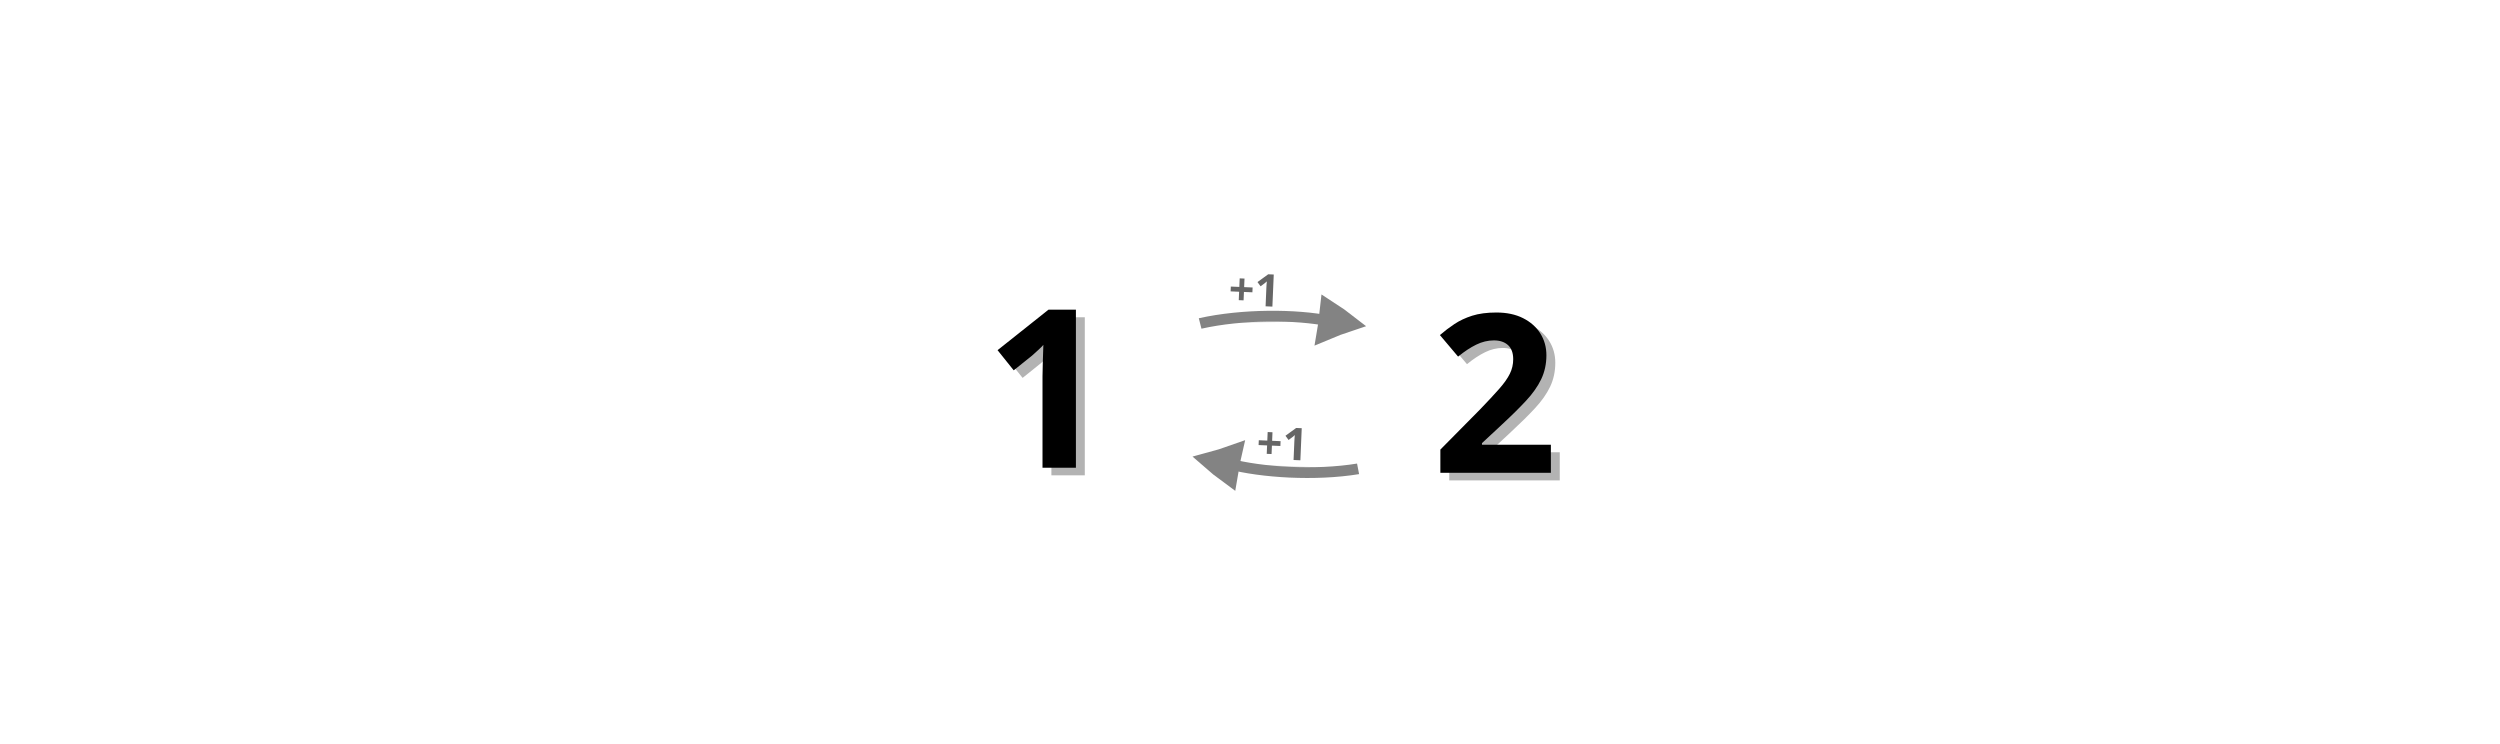
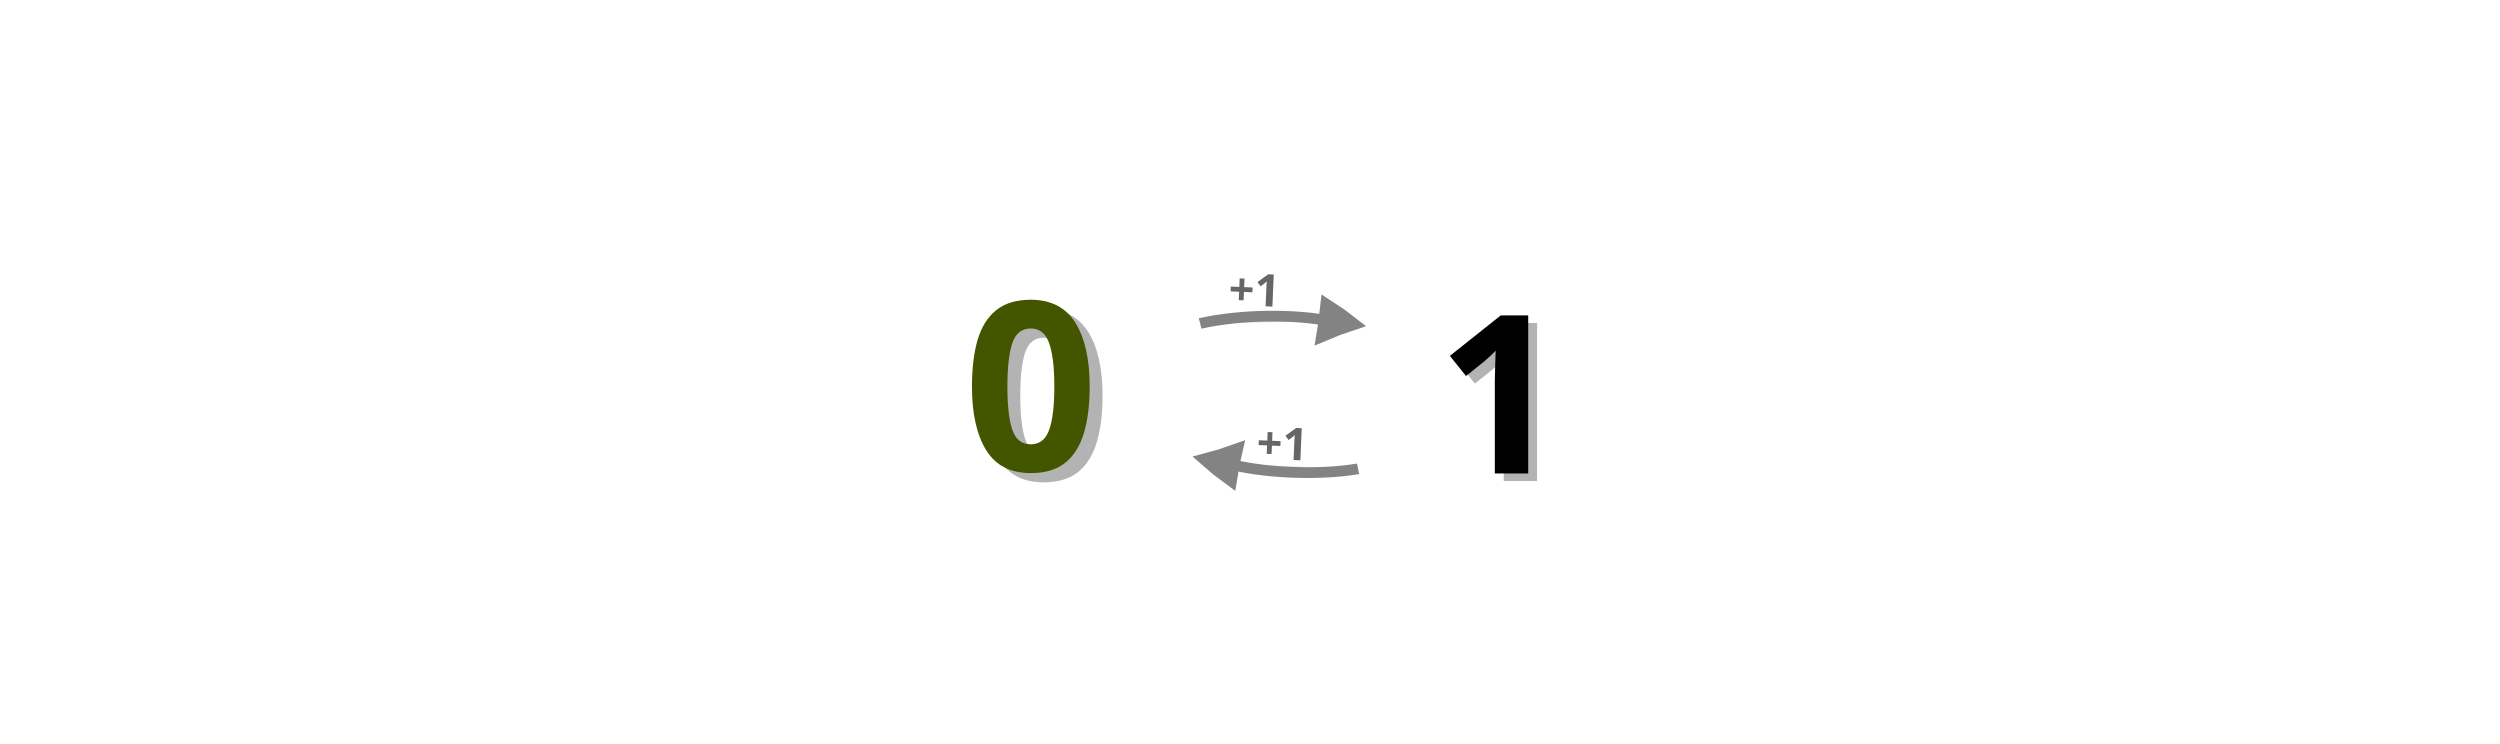
<svg xmlns="http://www.w3.org/2000/svg" viewBox="0 0 595.3 177" version="1.1" id="svg290">
  <defs id="defs294">
    </defs>
-   <text xml:space="preserve" style="font-style:normal;font-weight:normal;font-size:52.721px;line-height:1.25;font-family:sans-serif;fill:#b3b3b3;fill-opacity:1;stroke:none;stroke-width:1.318" x="236.547" y="113.183" id="text3032-8">
-     <tspan id="tspan3030-9" x="236.547" y="113.183" style="font-style:normal;font-variant:normal;font-weight:bold;font-stretch:normal;font-family:sans-serif;-inkscape-font-specification:'sans-serif Bold';fill:#b3b3b3;stroke-width:1.318">1</tspan>
+   <text xml:space="preserve" style="font-style:normal;font-weight:normal;font-size:52.721px;line-height:1.25;font-family:sans-serif;fill:#b3b3b3;fill-opacity:1;stroke:none;stroke-width:1.318" x="344.25" y="114.54" id="text3032-8">
+     <tspan id="tspan3030-9" x="344.25" y="114.54" style="font-style:normal;font-variant:normal;font-weight:bold;font-stretch:normal;font-family:sans-serif;-inkscape-font-specification:'sans-serif Bold';fill:#b3b3b3;stroke-width:1.318">1</tspan>
  </text>
-   <text xml:space="preserve" style="font-style:normal;font-weight:normal;font-size:52.721px;line-height:1.25;font-family:sans-serif;fill:#b3b3b3;fill-opacity:1;stroke:none;stroke-width:1.318" x="342.99" y="114.386" id="text3032-3-6">
-     <tspan id="tspan3030-5-4" x="342.99" y="114.386" style="font-style:normal;font-variant:normal;font-weight:bold;font-stretch:normal;font-family:sans-serif;-inkscape-font-specification:'sans-serif Bold';fill:#b3b3b3;stroke-width:1.318">2</tspan>
-   </text>
-   <text xml:space="preserve" style="font-style:normal;font-weight:normal;font-size:52.721px;line-height:1.25;font-family:sans-serif;fill:#000000;fill-opacity:1;stroke:none;stroke-width:1.318" x="234.429" y="111.382" id="text3032">
-     <tspan id="tspan3030" x="234.429" y="111.382" style="font-style:normal;font-variant:normal;font-weight:bold;font-stretch:normal;font-family:sans-serif;-inkscape-font-specification:'sans-serif Bold';stroke-width:1.318">1</tspan>
-   </text>
-   <text xml:space="preserve" style="font-style:normal;font-weight:normal;font-size:52.721px;line-height:1.25;font-family:sans-serif;fill:#000000;fill-opacity:1;stroke:none;stroke-width:1.318" x="340.872" y="112.584" id="text3032-3">
-     <tspan id="tspan3030-5" x="340.872" y="112.584" style="font-style:normal;font-variant:normal;font-weight:bold;font-stretch:normal;font-family:sans-serif;-inkscape-font-specification:'sans-serif Bold';stroke-width:1.318">2</tspan>
+   <text xml:space="preserve" style="font-style:normal;font-weight:normal;font-size:52.721px;line-height:1.25;font-family:sans-serif;fill:#000000;fill-opacity:1;stroke:none;stroke-width:1.318" x="342.133" y="112.738" id="text3032">
+     <tspan id="tspan3030" x="342.133" y="112.738" style="font-style:normal;font-variant:normal;font-weight:bold;font-stretch:normal;font-family:sans-serif;-inkscape-font-specification:'sans-serif Bold';stroke-width:1.318">1</tspan>
  </text>
  <g id="g7972-3-3" transform="matrix(0.7011137,0.00752753,-0.00752753,0.7011137,289.7477,-60.28798)">
    <g style="fill:#dddddd;stroke:#838383;stroke-width:6.389;stroke-miterlimit:10" id="g1482-7-3-4-6" transform="matrix(0.4074356,-0.00145477,5.2735526e-4,0.4183479,-83.08308,101.0471)">
      <path style="stroke-width:35.526" id="path1478-7-6-6-7" transform="matrix(0.4768,-0.02932,0.03214,0.42867,147.58,197.367)" d="m 315.1,101.79 c 10.682,-4.135 21.77,-7.738 33.127,-11.074 -8.518,-8.139 -17.577,-16.01 -27.178,-23.616 -2.04,12.119 -3.103,21.663 -5.949,34.69 z" />
      <path style="stroke-width:10.649;paint-order:markers fill stroke" id="path1480-1-1-3-5" transform="matrix(0.89574,0,0,0.81736,18.384,154.236)" d="m 197.036,89.49 c 39.237,-9.724 89.303,-9.828 120.462,-3.317" />
    </g>
    <text xml:space="preserve" style="font-style:normal;font-weight:normal;font-size:15.275px;line-height:1.25;font-family:sans-serif;fill:#666666;fill-opacity:1;stroke:none;stroke-width:0.382" x="11.884" y="189.138" id="text5016-15-0-6-3" transform="rotate(1.819981)">
      <tspan id="tspan5014-9-6-3-5" x="11.884" y="189.138" style="font-style:normal;font-variant:normal;font-weight:bold;font-stretch:normal;font-family:sans-serif;-inkscape-font-specification:'sans-serif Bold';fill:#666666;stroke-width:0.382">+1</tspan>
    </text>
  </g>
  <g id="g7972-3-3-5" transform="matrix(0.7011137,0.00752753,-0.00752753,0.7011137,296.4101,-23.69348)">
    <g style="fill:#dddddd;stroke:#838383;stroke-width:6.389;stroke-miterlimit:10" id="g1482-7-3-4-6-3" transform="matrix(-0.4068449,-0.02198018,0.02353365,-0.4176857,114.4738,291.8494)">
      <path style="stroke-width:35.526" id="path1478-7-6-6-7-5" transform="matrix(0.4768,-0.02932,0.03214,0.42867,147.58,197.367)" d="m 315.1,101.79 c 10.682,-4.135 21.77,-7.738 33.127,-11.074 -8.518,-8.139 -17.577,-16.01 -27.178,-23.616 -2.04,12.119 -3.103,21.663 -5.949,34.69 z" />
      <path style="stroke-width:10.649;paint-order:markers fill stroke" id="path1480-1-1-3-5-6" transform="matrix(0.89574,0,0,0.81736,18.384,154.236)" d="m 197.036,89.49 c 39.237,-9.724 89.303,-9.828 120.462,-3.317" />
    </g>
    <text xml:space="preserve" style="font-style:normal;font-weight:normal;font-size:15.275px;line-height:1.25;font-family:sans-serif;fill:#666666;fill-opacity:1;stroke:none;stroke-width:0.382" x="11.884" y="189.138" id="text5016-15-0-6-3-2" transform="rotate(1.819981)">
      <tspan id="tspan5014-9-6-3-5-9" x="11.884" y="189.138" style="font-style:normal;font-variant:normal;font-weight:bold;font-stretch:normal;font-family:sans-serif;-inkscape-font-specification:'sans-serif Bold';fill:#666666;stroke-width:0.382">+1</tspan>
    </text>
  </g>
+   <text xml:space="preserve" style="font-style:normal;font-weight:normal;font-size:56.178px;line-height:1.25;font-family:sans-serif;fill:#b3b3b3;fill-opacity:1;stroke:none;stroke-width:1.404" x="232.492" y="114.291" id="text3032-3-6-8-8-0">
+     <tspan id="tspan3030-5-4-6-30-4" x="232.492" y="114.291" style="font-style:normal;font-variant:normal;font-weight:bold;font-stretch:normal;font-family:sans-serif;-inkscape-font-specification:'sans-serif Bold';fill:#b3b3b3;stroke-width:1.404">0</tspan>
+   </text>
+   <text xml:space="preserve" style="font-style:normal;font-weight:normal;font-size:56.178px;line-height:1.25;font-family:sans-serif;fill:#445500;fill-opacity:1;stroke:none;stroke-width:1.404;" x="229.429" y="112.093" id="text3032-3-2-1-0">
+     <tspan id="tspan3030-5-47-7-8" x="229.429" y="112.093" style="font-style:normal;font-variant:normal;font-weight:bold;font-stretch:normal;font-family:sans-serif;-inkscape-font-specification:'sans-serif Bold';stroke-width:1.404;fill:#445500;">0</tspan>
+   </text>
</svg>
